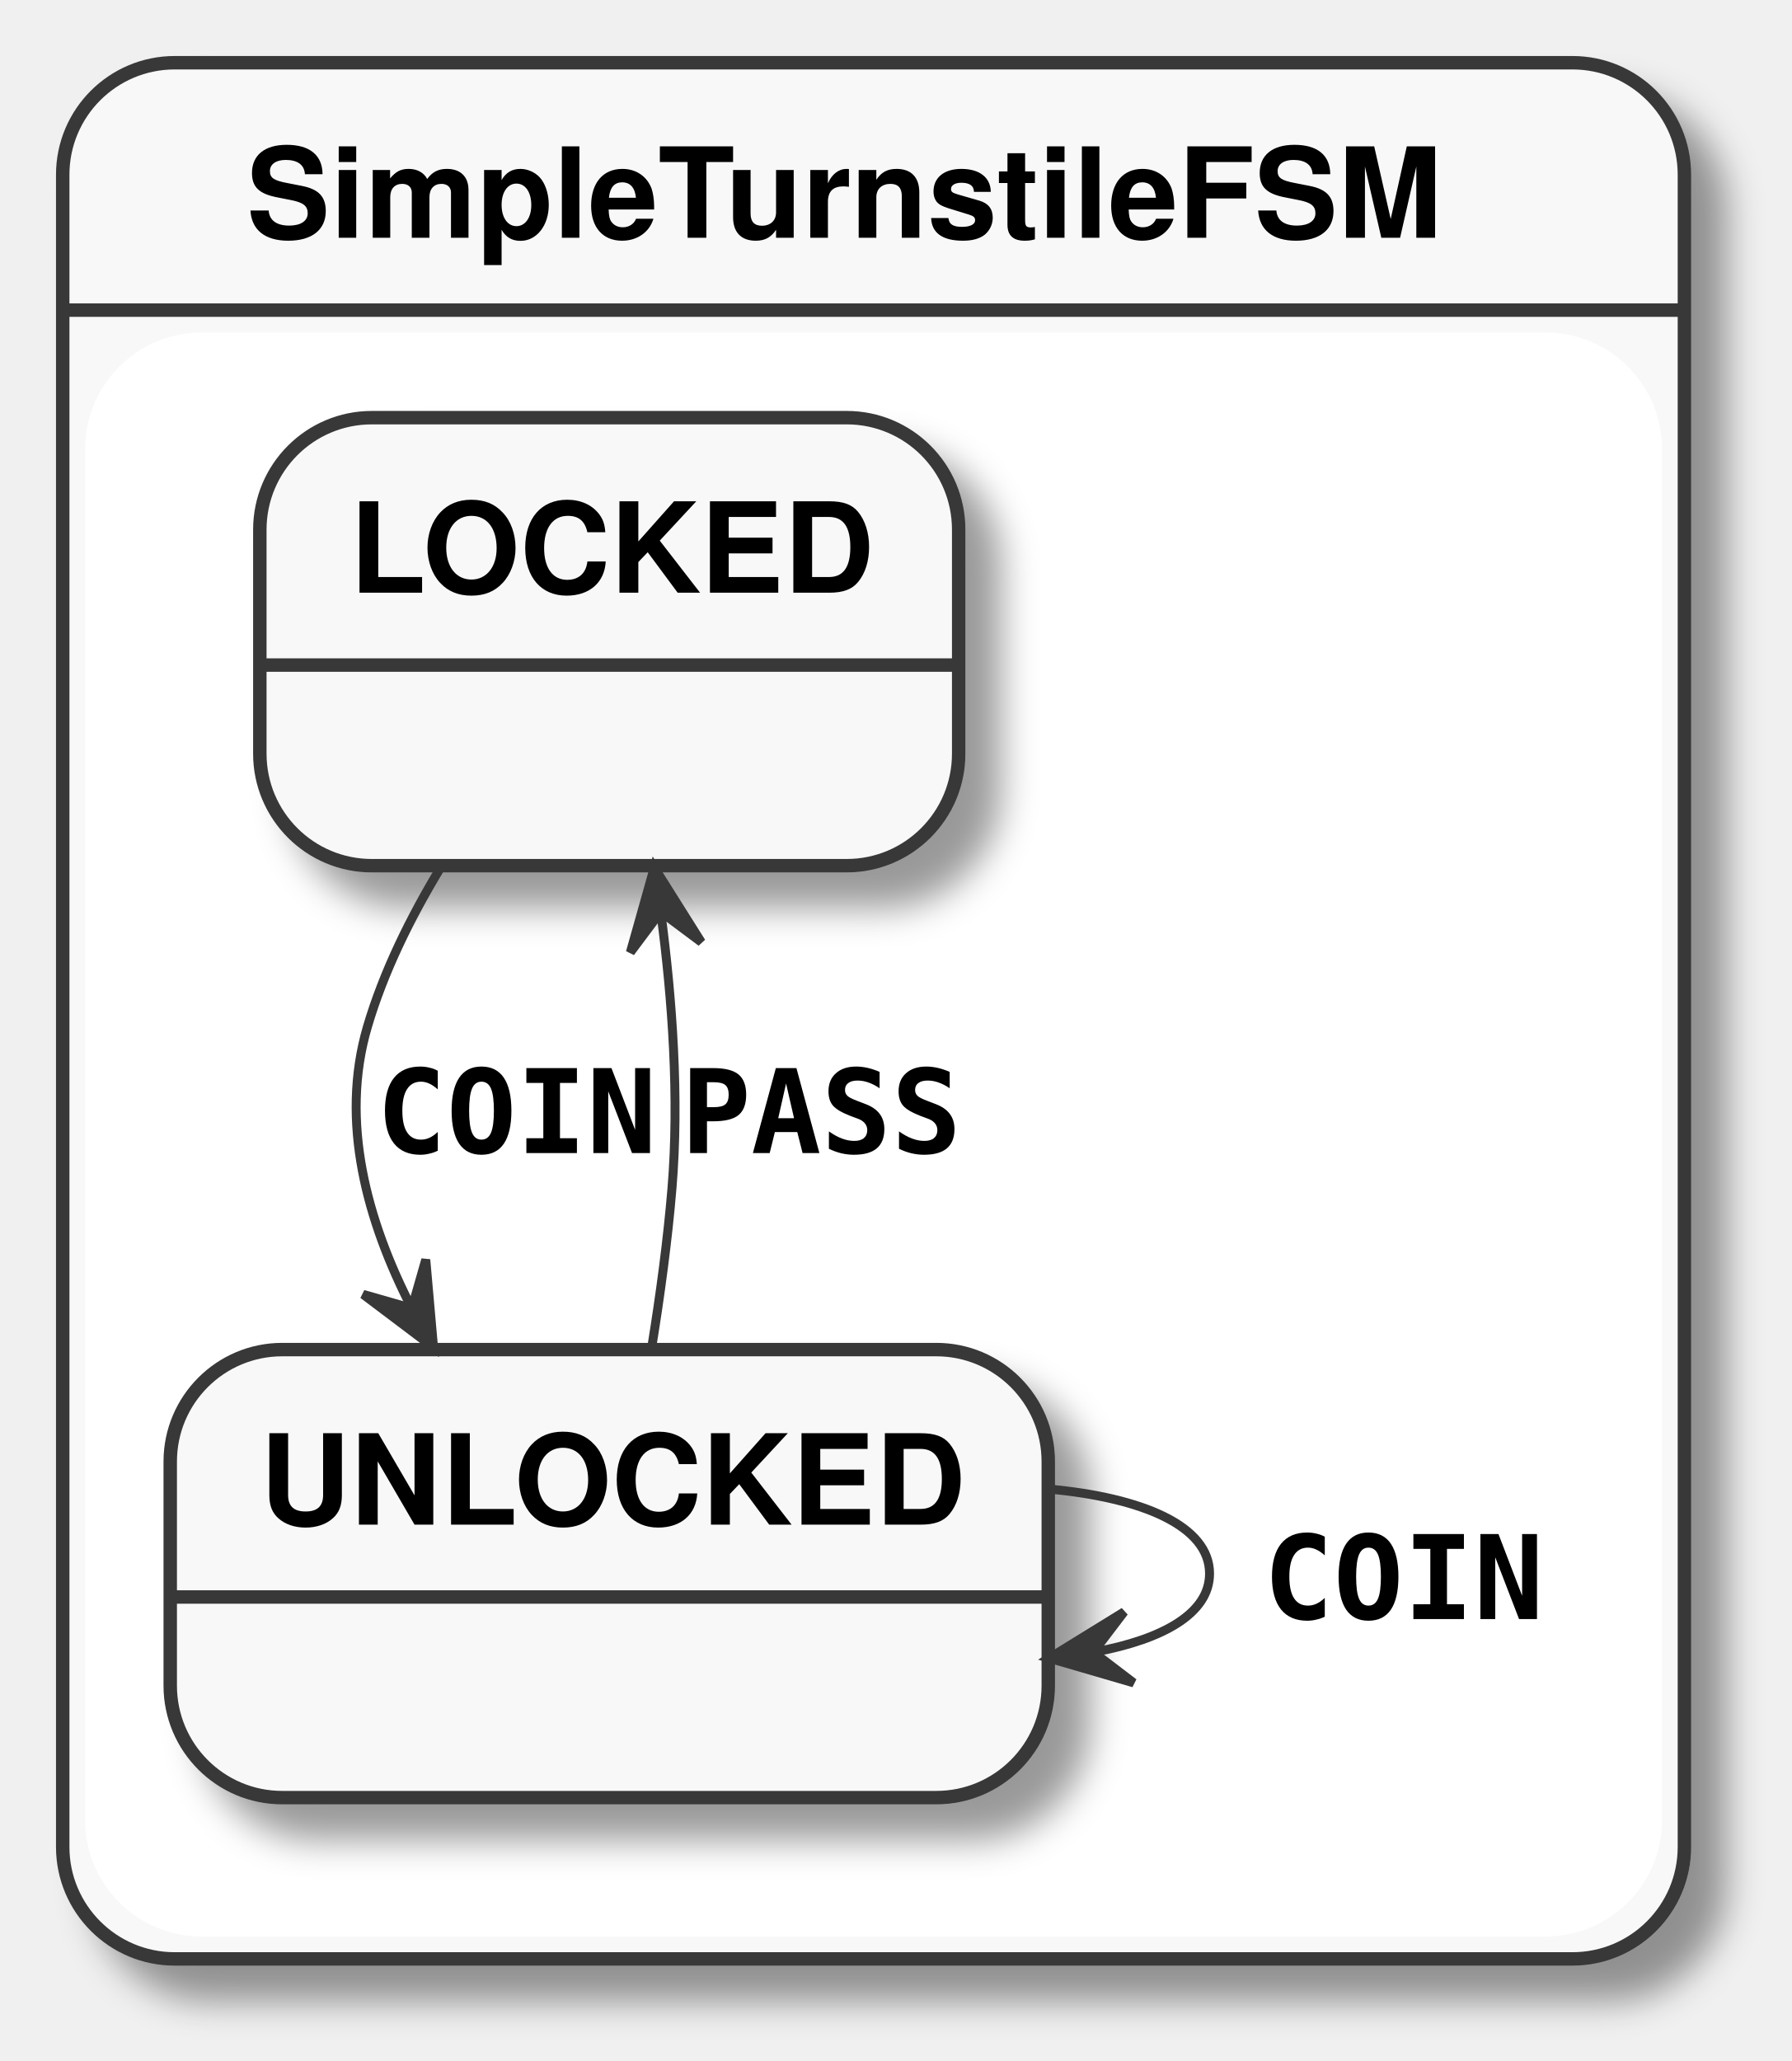
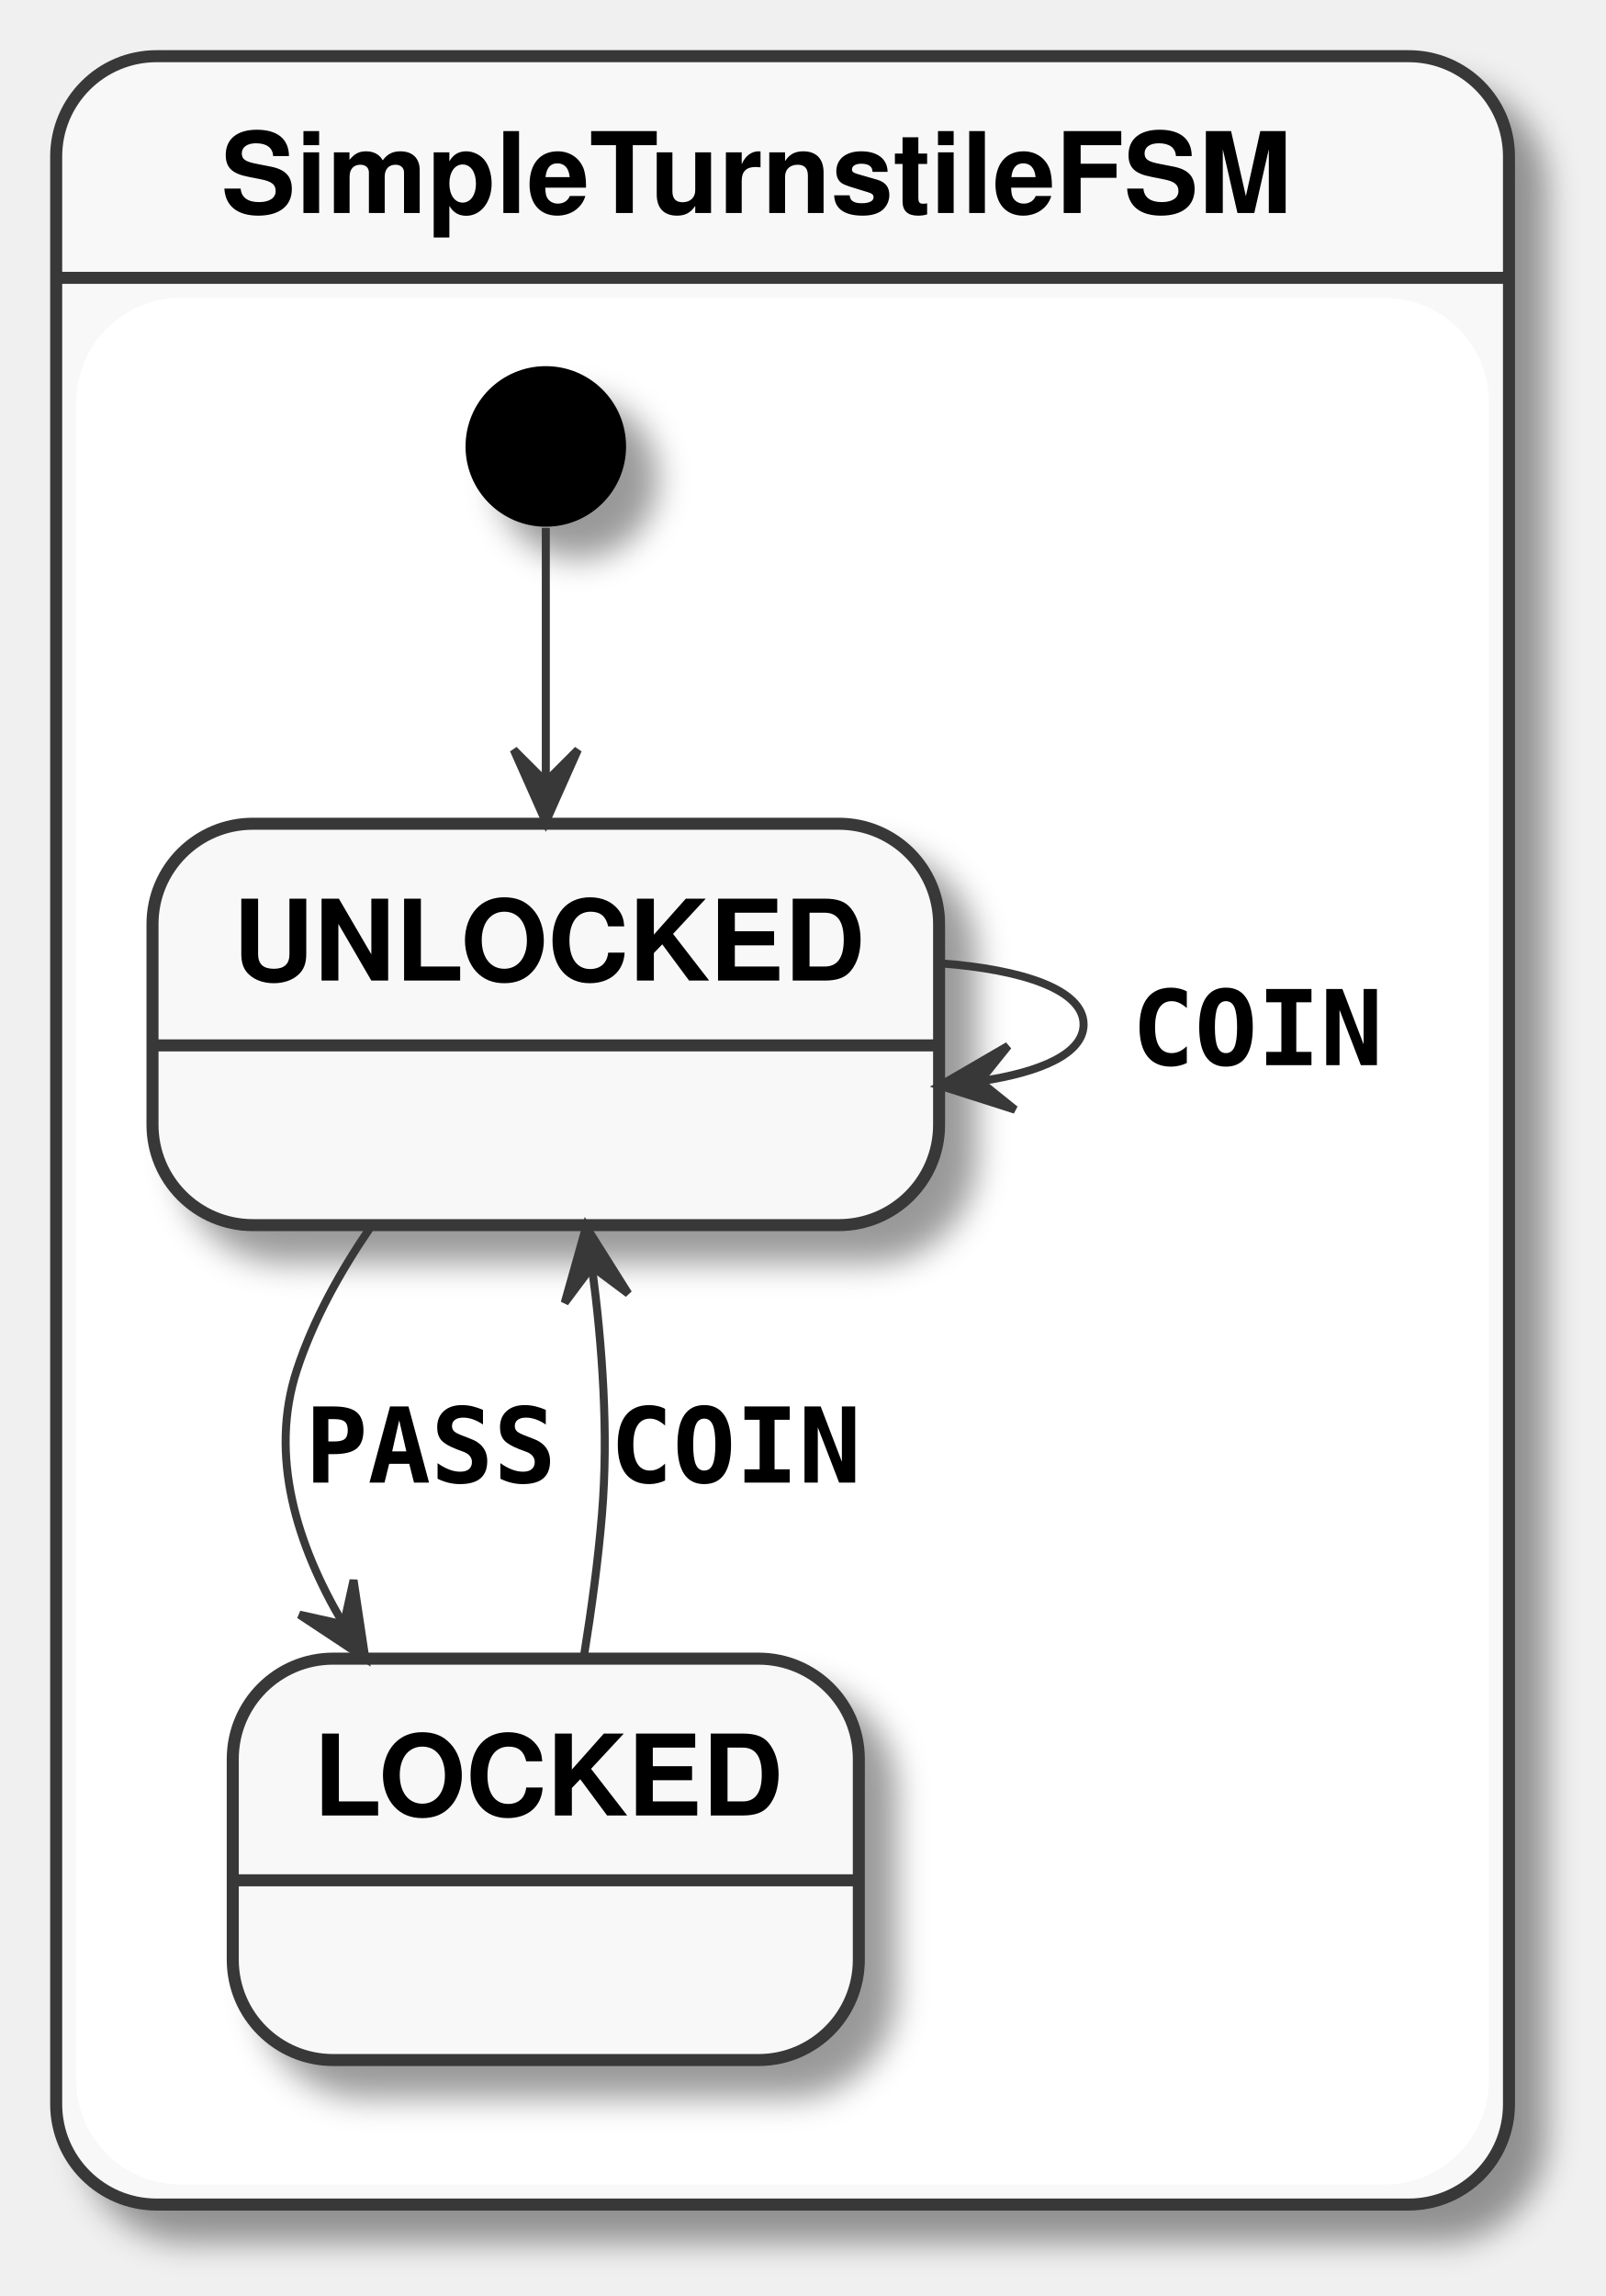
- <svg xmlns="http://www.w3.org/2000/svg" contentScriptType="application/ecmascript" contentStyleType="text/css" height="230px" preserveAspectRatio="none" style="width:200px;height:230px;background:#FFFFFF;" version="1.1" viewBox="0 0 200 230" width="200px" zoomAndPan="magnify">
+ <svg xmlns="http://www.w3.org/2000/svg" contentScriptType="application/ecmascript" contentStyleType="text/css" height="286px" preserveAspectRatio="none" style="width:200px;height:286px;background:#FFFFFF;" version="1.1" viewBox="0 0 200 286" width="200px" zoomAndPan="magnify">
  <defs>
-     <filter height="300%" id="f1k3dm3diq42b5" width="300%" x="-1" y="-1">
+     <filter height="300%" id="fhailwyv4329n" width="300%" x="-1" y="-1">
      <feGaussianBlur result="blurOut" stdDeviation="2.0" />
      <feColorMatrix in="blurOut" result="blurOut2" type="matrix" values="0 0 0 0 0 0 0 0 0 0 0 0 0 0 0 0 0 0 .4 0" />
      <feOffset dx="4.0" dy="4.0" in="blurOut2" result="blurOut3" />
      <feBlend in="SourceGraphic" in2="blurOut3" mode="normal" />
    </filter>
  </defs>
  <g>
-     <rect fill="#F8F8F8" filter="url(#f1k3dm3diq42b5)" height="211.609" rx="12.5" ry="12.5" style="stroke:#383838;stroke-width:1.5;" width="181" x="7" y="7" />
-     <rect fill="#FFFFFF" height="178" rx="12.5" ry="12.5" style="stroke:#FFFFFF;stroke-width:1.0;" width="175" x="10" y="37.609" />
+     <rect fill="#F8F8F8" filter="url(#fhailwyv4329n)" height="267.609" rx="12.5" ry="12.5" style="stroke:#383838;stroke-width:1.5;" width="181" x="7" y="7" />
+     <rect fill="#FFFFFF" height="234" rx="12.5" ry="12.5" style="stroke:#FFFFFF;stroke-width:1.0;" width="175" x="10" y="37.609" />
    <line style="stroke:#383838;stroke-width:1.5;" x1="7" x2="188" y1="34.609" y2="34.609" />
    <text fill="#000000" font-family="Helvetica" font-size="14" font-weight="bold" lengthAdjust="spacing" textLength="140" x="27.5" y="26.533">SimpleTurnstileFSM</text>
+     <ellipse cx="68" cy="55.609" fill="#000000" filter="url(#fhailwyv4329n)" rx="10" ry="10" style="stroke:none;stroke-width:1.0;" />
+     <g id="SimpleTurnstileFSM.UNLOCKED">
+       <rect fill="#F8F8F8" filter="url(#fhailwyv4329n)" height="50" rx="12.5" ry="12.5" style="stroke:#383838;stroke-width:1.5;" width="98" x="19" y="102.609" />
+       <line style="stroke:#383838;stroke-width:1.5;" x1="19" x2="117" y1="130.219" y2="130.219" />
+       <text fill="#000000" font-family="Helvetica" font-size="14" font-weight="bold" lengthAdjust="spacing" textLength="78" x="29" y="122.143">UNLOCKED</text>
+     </g>
    <g id="SimpleTurnstileFSM.LOCKED">
-       <rect fill="#F8F8F8" filter="url(#f1k3dm3diq42b5)" height="50" rx="12.5" ry="12.5" style="stroke:#383838;stroke-width:1.5;" width="78" x="29" y="46.609" />
-       <line style="stroke:#383838;stroke-width:1.5;" x1="29" x2="107" y1="74.219" y2="74.219" />
-       <text fill="#000000" font-family="Helvetica" font-size="14" font-weight="bold" lengthAdjust="spacing" textLength="58" x="39" y="66.143">LOCKED</text>
+       <rect fill="#F8F8F8" filter="url(#fhailwyv4329n)" height="50" rx="12.5" ry="12.5" style="stroke:#383838;stroke-width:1.5;" width="78" x="29" y="206.609" />
+       <line style="stroke:#383838;stroke-width:1.5;" x1="29" x2="107" y1="234.219" y2="234.219" />
+       <text fill="#000000" font-family="Helvetica" font-size="14" font-weight="bold" lengthAdjust="spacing" textLength="58" x="39" y="226.143">LOCKED</text>
    </g>
-     <g id="SimpleTurnstileFSM.UNLOCKED">
-       <rect fill="#F8F8F8" filter="url(#f1k3dm3diq42b5)" height="50" rx="12.5" ry="12.5" style="stroke:#383838;stroke-width:1.5;" width="98" x="19" y="150.609" />
-       <line style="stroke:#383838;stroke-width:1.5;" x1="19" x2="117" y1="178.219" y2="178.219" />
-       <text fill="#000000" font-family="Helvetica" font-size="14" font-weight="bold" lengthAdjust="spacing" textLength="78" x="29" y="170.143">UNLOCKED</text>
-     </g>
-     <path d="M49.205,96.777 C45.826,102.349 42.808,108.455 41,114.609 C37.901,125.159 40.95,136.258 45.962,146.002 " fill="none" id="LOCKED-to-UNLOCKED" style="stroke:#383838;stroke-width:1.0;" />
-     <polygon fill="#383838" points="48.388,150.377,47.521,140.566,45.963,146.004,40.525,144.445,48.388,150.377" style="stroke:#383838;stroke-width:1.0;" />
-     <text fill="#000000" font-family="monospace" font-size="13" font-weight="bold" lengthAdjust="spacing" textLength="32" x="42" y="128.679">COIN</text>
-     <path d="M72.757,150.265 C73.689,144.499 74.524,138.356 75,132.609 C75.832,122.552 75.05,111.578 73.749,101.798 " fill="none" id="UNLOCKED-to-LOCKED" style="stroke:#383838;stroke-width:1.0;" />
-     <polygon fill="#383838" points="73.027,96.803,70.356,106.283,73.743,101.752,78.273,105.139,73.027,96.803" style="stroke:#383838;stroke-width:1.0;" />
-     <text fill="#000000" font-family="monospace" font-size="13" font-weight="bold" lengthAdjust="spacing" textLength="32" x="76" y="128.679">PASS</text>
-     <path d="M117.08,166.174 C127.486,167.132 135,170.277 135,175.609 C135,180.025 129.847,182.941 122.166,184.357 " fill="none" id="UNLOCKED-to-UNLOCKED" style="stroke:#383838;stroke-width:1.0;" />
-     <polygon fill="#383838" points="117.08,185.045,126.535,187.803,122.035,184.375,125.463,179.875,117.08,185.045" style="stroke:#383838;stroke-width:1.0;" />
-     <text fill="#000000" font-family="monospace" font-size="13" font-weight="bold" lengthAdjust="spacing" textLength="32" x="141" y="180.679">COIN</text>
+     <path d="M68,65.76 C68,73.795 68,85.935 68,97.263 " fill="none" id="*start*SimpleTurnstileFSM-to-UNLOCKED" style="stroke:#383838;stroke-width:1.0;" />
+     <polygon fill="#383838" points="68,102.393,72,93.393,68,97.393,64,93.393,68,102.393" style="stroke:#383838;stroke-width:1.0;" />
+     <path d="M72.757,206.265 C73.689,200.499 74.524,194.356 75,188.609 C75.832,178.552 75.05,167.578 73.749,157.798 " fill="none" id="LOCKED-to-UNLOCKED" style="stroke:#383838;stroke-width:1.0;" />
+     <polygon fill="#383838" points="73.027,152.803,70.356,162.283,73.743,157.752,78.273,161.139,73.027,152.803" style="stroke:#383838;stroke-width:1.0;" />
+     <text fill="#000000" font-family="monospace" font-size="13" font-weight="bold" lengthAdjust="spacing" textLength="32" x="76" y="184.679">COIN</text>
+     <path d="M46.138,152.905 C42.384,158.377 39.04,164.411 37,170.609 C33.472,181.33 36.98,192.471 42.731,202.201 " fill="none" id="UNLOCKED-to-LOCKED" style="stroke:#383838;stroke-width:1.0;" />
+     <polygon fill="#383838" points="45.515,206.566,44.048,196.827,42.826,202.35,37.303,201.128,45.515,206.566" style="stroke:#383838;stroke-width:1.0;" />
+     <text fill="#000000" font-family="monospace" font-size="13" font-weight="bold" lengthAdjust="spacing" textLength="32" x="38" y="184.679">PASS</text>
+     <path d="M117.08,119.988 C127.486,120.762 135,123.302 135,127.609 C135,131.175 129.847,133.53 122.166,134.674 " fill="none" id="UNLOCKED-to-UNLOCKED" style="stroke:#383838;stroke-width:1.0;" />
+     <polygon fill="#383838" points="117.08,135.23,126.462,138.23,122.051,134.688,125.593,130.277,117.08,135.23" style="stroke:#383838;stroke-width:1.0;" />
+     <text fill="#000000" font-family="monospace" font-size="13" font-weight="bold" lengthAdjust="spacing" textLength="32" x="141" y="132.679">COIN</text>
  </g>
</svg>
